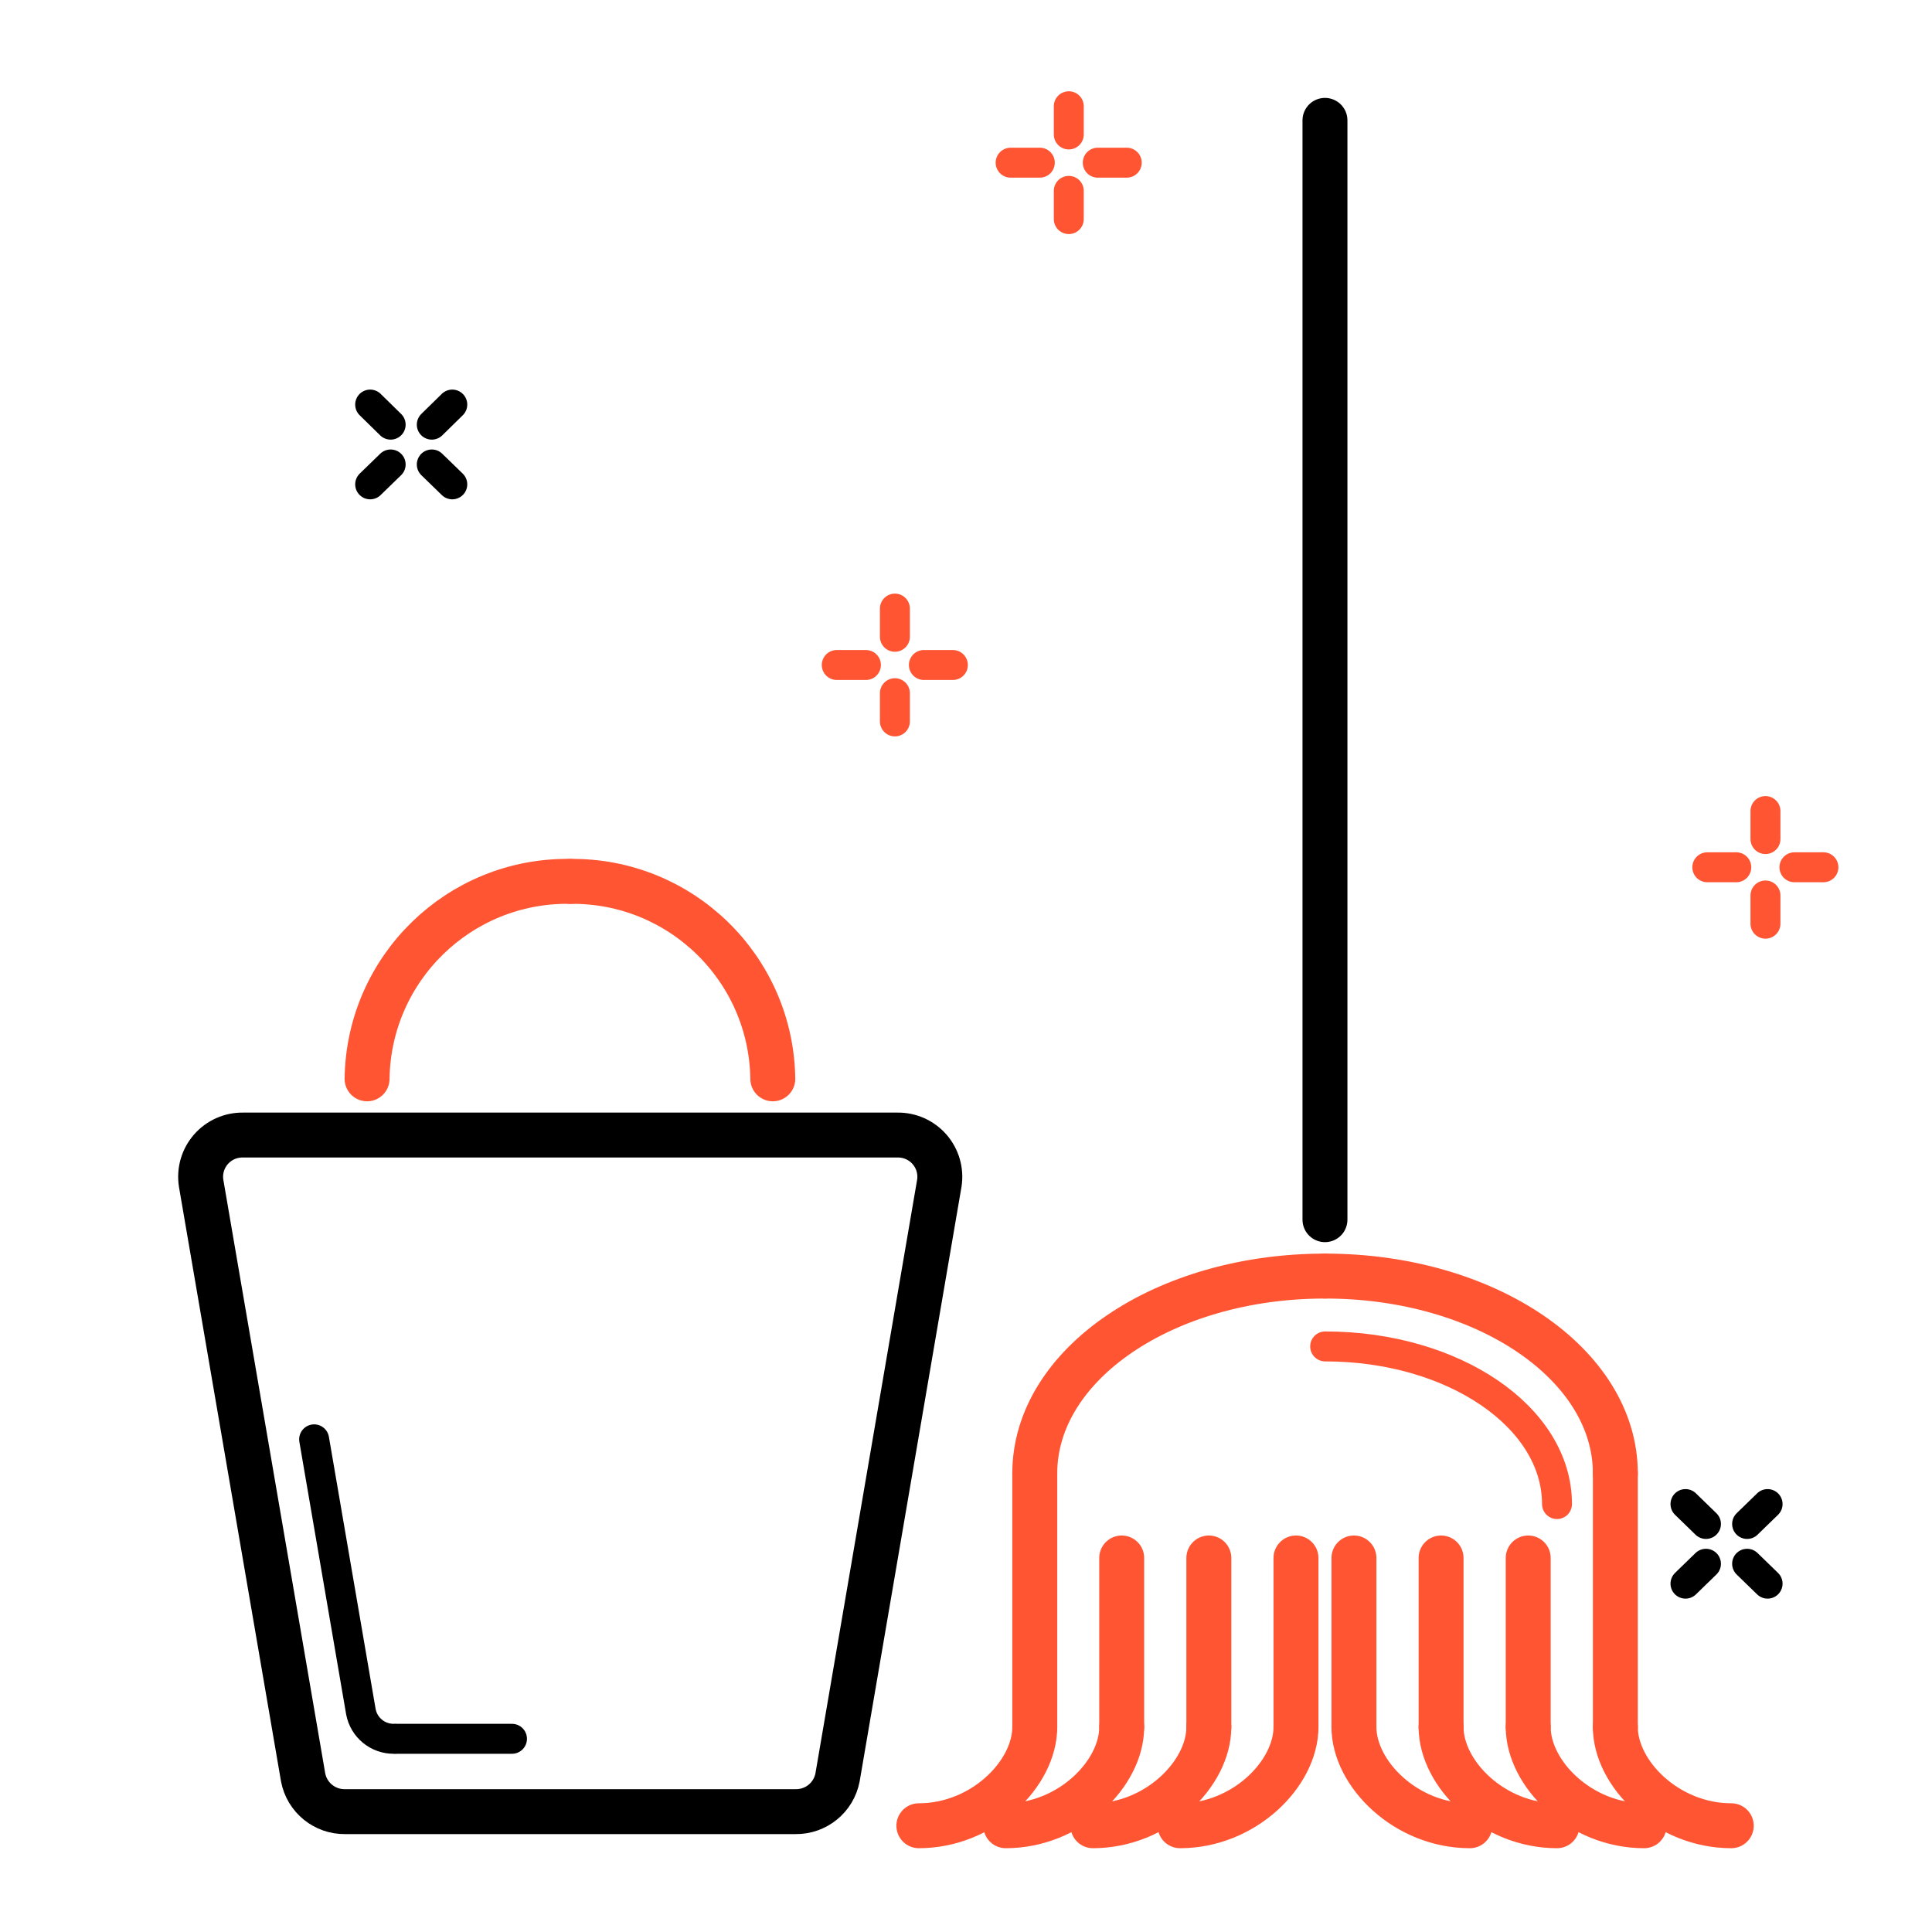
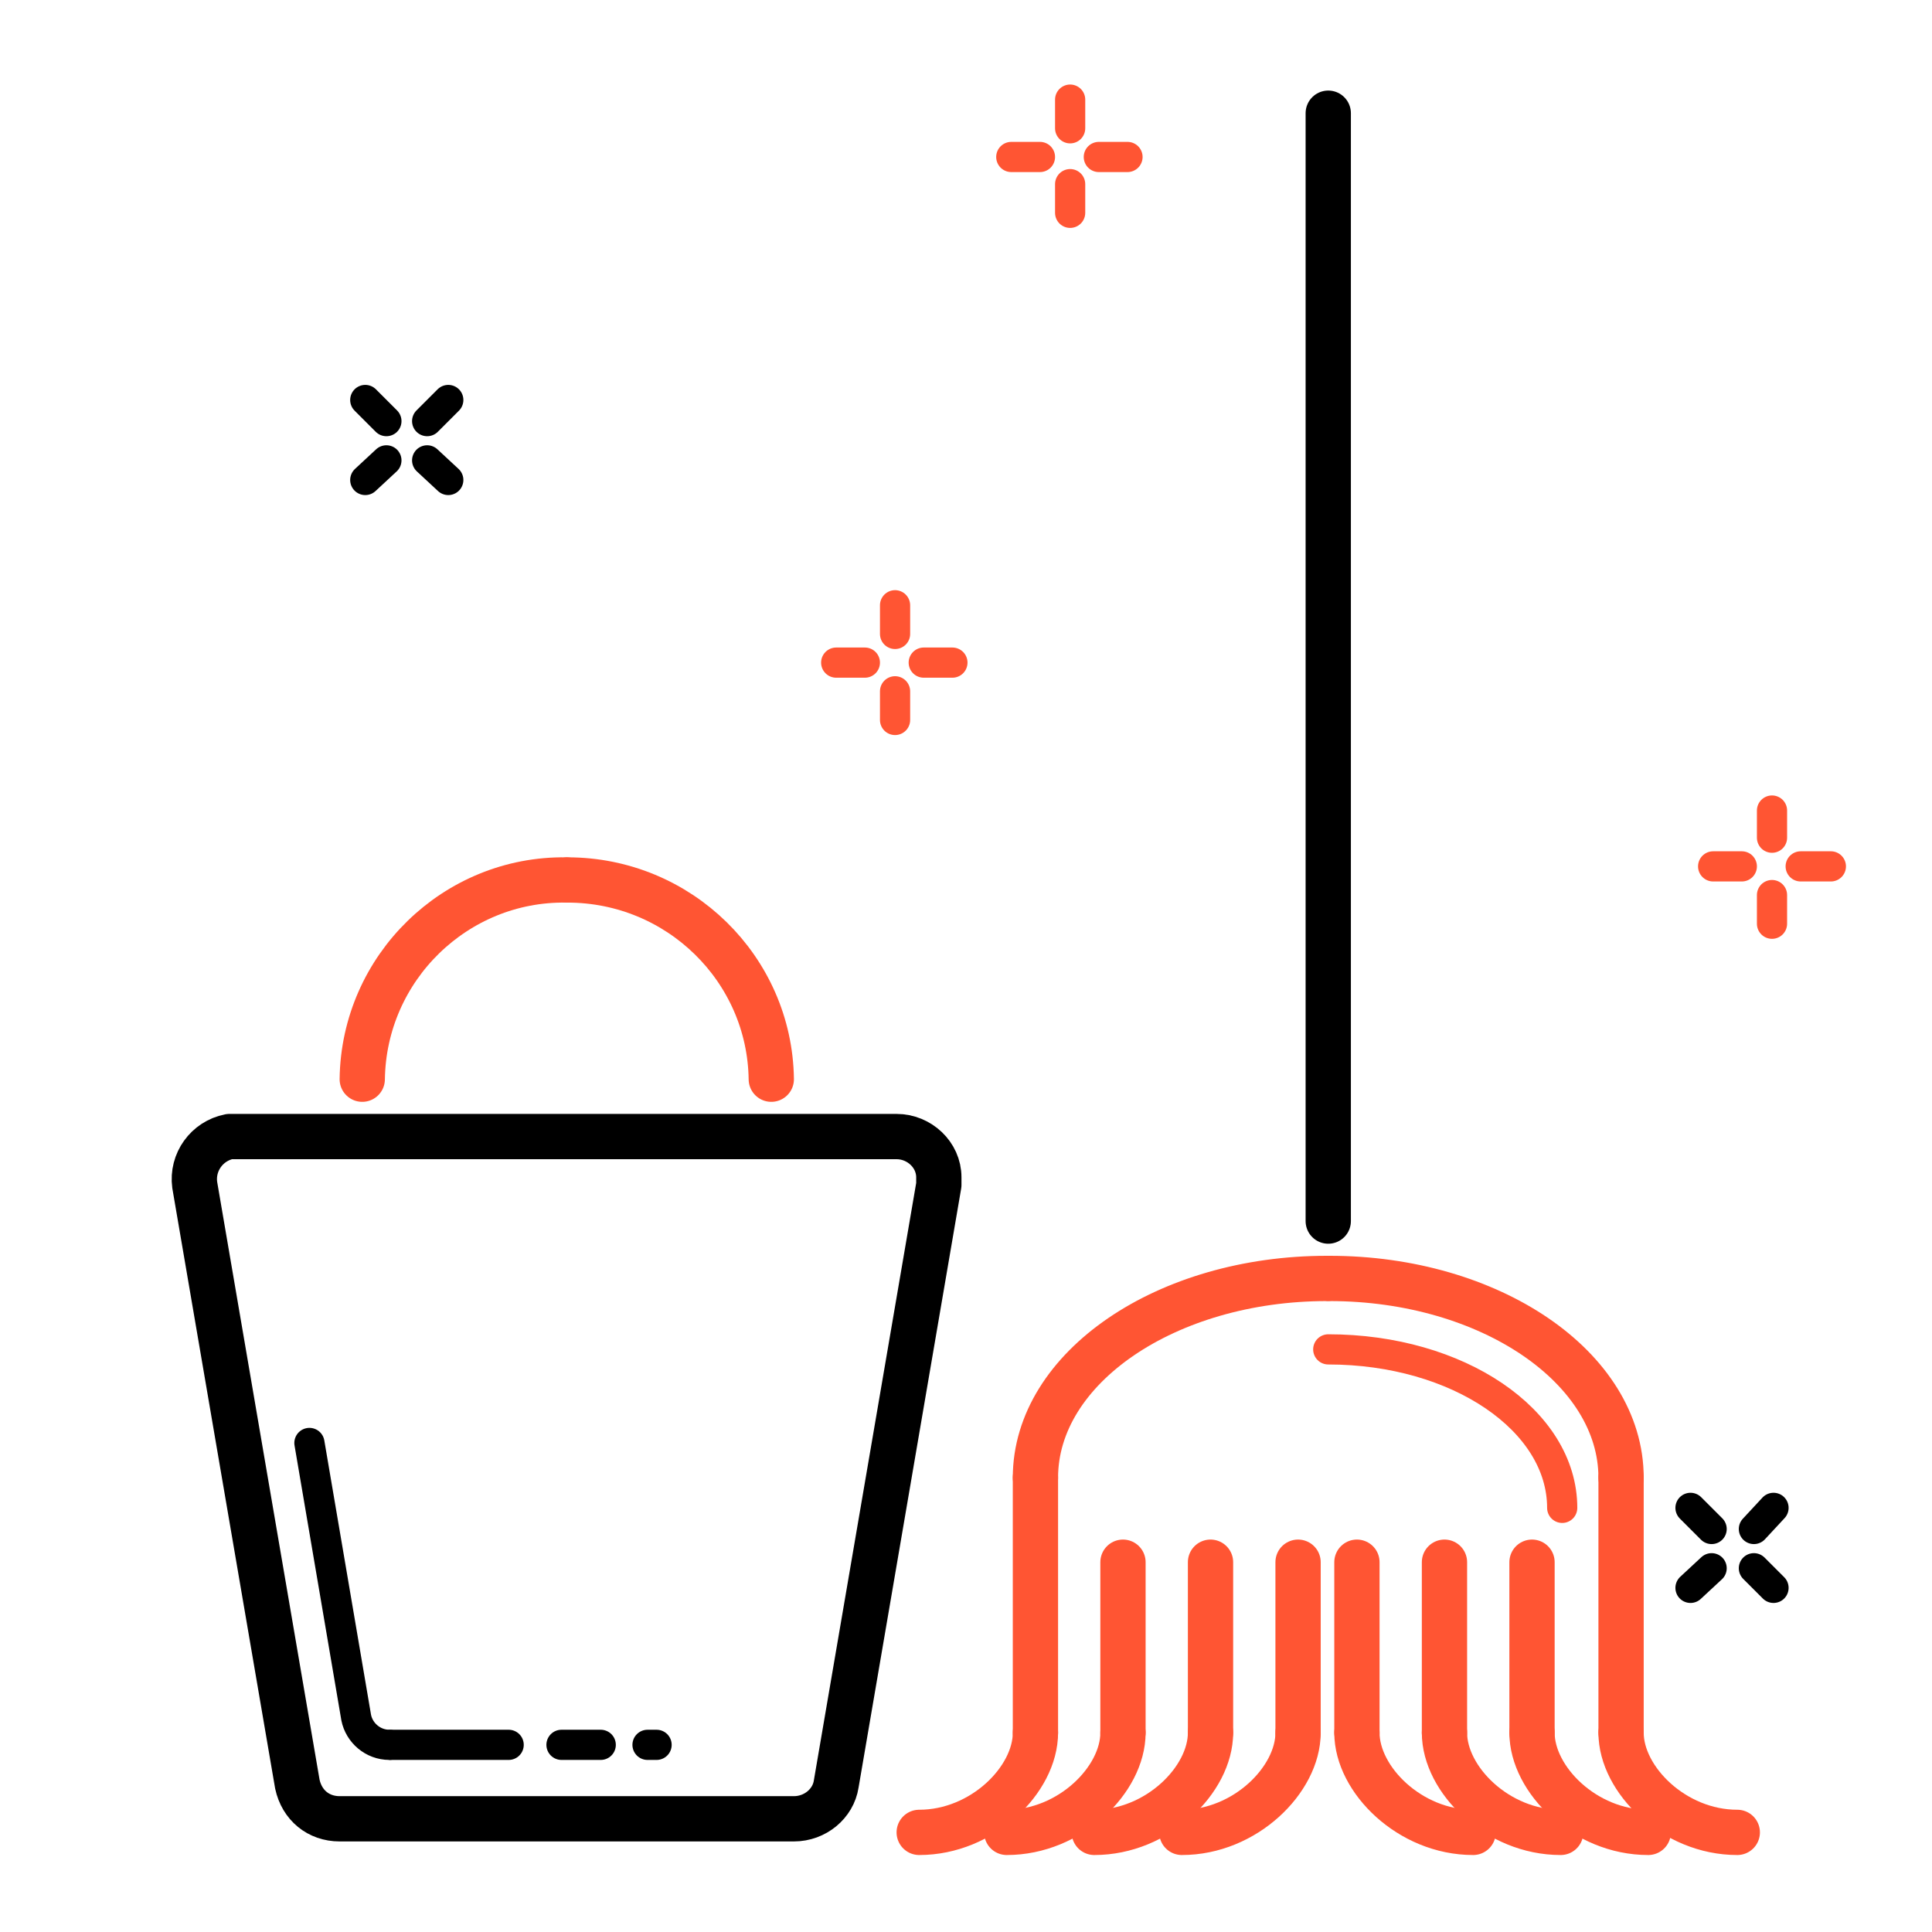
- <svg xmlns="http://www.w3.org/2000/svg" id="Слой_1" data-name="Слой 1" viewBox="0 0 129 129">
-   <defs>
-     <style>.cls-1,.cls-2,.cls-3,.cls-4,.cls-5,.cls-6,.cls-7{fill:none;}.cls-1,.cls-3,.cls-6{stroke:#000;}.cls-1,.cls-2,.cls-3,.cls-4,.cls-5,.cls-6{stroke-linecap:round;}.cls-1,.cls-2,.cls-3,.cls-4{stroke-linejoin:round;}.cls-1,.cls-2{stroke-width:3px;}.cls-2,.cls-4,.cls-5{stroke:#f53;}.cls-3,.cls-4,.cls-5,.cls-6{stroke-width:2px;}.cls-5,.cls-6{stroke-miterlimit:10;}</style>
-   </defs>
-   <path class="cls-1" d="M53.122,120.963H23.039a2.812,2.812,0,0,1-2.799-2.283L13.429,79a2.786,2.786,0,0,1,2.799-3.212H59.92a2.786,2.786,0,0,1,2.799,3.212L55.922,118.68A2.812,2.812,0,0,1,53.122,120.963Z" />
-   <path class="cls-2" d="M24.51,72.034A13.364,13.364,0,0,1,38.052,58.849l.029 0" />
-   <path class="cls-2" d="M51.6,72.034A13.364,13.364,0,0,0,38.081,58.85" />
-   <path class="cls-2" d="M69.092,98.375c0-7.288,8.669-13.171,19.35-13.171" />
-   <path class="cls-2" d="M107.857,98.375c0-7.288-8.669-13.171-19.35-13.171" />
-   <line class="cls-2" x1="69.092" y1="98.375" x2="69.092" y2="115.313" />
-   <line class="cls-2" x1="107.857" y1="98.375" x2="107.857" y2="115.313" />
-   <path class="cls-2" d="M69.092,115.313c0,3.122-3.47,6.592-7.74,6.592" />
-   <path class="cls-2" d="M107.857,115.313c0,3.122,3.47,6.592,7.74,6.592" />
-   <line class="cls-2" x1="102.039" y1="104.026" x2="102.039" y2="115.313" />
-   <path class="cls-2" d="M102.039,115.313c0,3.122,3.47,6.592,7.74,6.592" />
-   <line class="cls-2" x1="96.221" y1="104.026" x2="96.221" y2="115.313" />
-   <path class="cls-2" d="M96.221,115.313c0,3.122,3.47,6.592,7.74,6.592" />
-   <line class="cls-2" x1="90.403" y1="104.026" x2="90.403" y2="115.313" />
-   <path class="cls-2" d="M90.403,115.313c0,3.122,3.47,6.592,7.74,6.592" />
-   <line class="cls-2" x1="74.897" y1="104.026" x2="74.897" y2="115.313" />
-   <path class="cls-2" d="M74.897,115.313c0,3.122-3.47,6.592-7.74,6.592" />
-   <line class="cls-2" x1="80.715" y1="104.026" x2="80.715" y2="115.313" />
-   <path class="cls-2" d="M80.715,115.313c0,3.122-3.47,6.592-7.74,6.592" />
-   <line class="cls-2" x1="86.533" y1="104.026" x2="86.533" y2="115.313" />
-   <path class="cls-2" d="M86.533,115.313c0,3.122-3.47,6.592-7.74,6.592" />
-   <line class="cls-1" x1="88.468" y1="81.438" x2="88.468" y2="8.037" />
-   <path class="cls-3" d="M26.29,116.1a2.219,2.219,0,0,1-2.193-1.806L20.975,96.105" />
-   <line class="cls-3" x1="26.445" y1="116.1" x2="34.185" y2="116.1" />
-   <path class="cls-4" d="M103.961,100.427c0-5.818-6.927-10.526-15.48-10.526" />
-   <line class="cls-5" x1="117.88" y1="56.025" x2="117.88" y2="54.154" />
-   <line class="cls-5" x1="117.88" y1="61.675" x2="117.88" y2="59.791" />
-   <line class="cls-5" x1="121.75" y1="57.908" x2="119.815" y2="57.908" />
-   <line class="cls-5" x1="115.932" y1="57.908" x2="113.997" y2="57.908" />
-   <line class="cls-6" x1="28.831" y1="28.354" x2="30.199" y2="27.013" />
-   <line class="cls-6" x1="24.716" y1="32.34" x2="26.084" y2="31.012" />
-   <line class="cls-6" x1="30.199" y1="32.34" x2="28.831" y2="31.012" />
-   <line class="cls-6" x1="26.084" y1="28.354" x2="24.716" y2="27.013" />
-   <line class="cls-6" x1="116.655" y1="101.755" x2="118.022" y2="100.427" />
-   <line class="cls-6" x1="112.54" y1="105.741" x2="113.907" y2="104.413" />
-   <line class="cls-6" x1="118.022" y1="105.741" x2="116.655" y2="104.413" />
-   <line class="cls-6" x1="113.907" y1="101.755" x2="112.54" y2="100.427" />
-   <line class="cls-5" x1="71.363" y1="8.978" x2="71.363" y2="7.095" />
-   <line class="cls-5" x1="71.363" y1="14.629" x2="71.363" y2="12.745" />
-   <line class="cls-5" x1="75.233" y1="10.862" x2="73.298" y2="10.862" />
-   <line class="cls-5" x1="69.428" y1="10.862" x2="67.48" y2="10.862" />
-   <rect class="cls-7" width="129" height="129" />
-   <line class="cls-5" x1="59.753" y1="42.518" x2="59.753" y2="40.635" />
-   <line class="cls-5" x1="59.753" y1="48.169" x2="59.753" y2="46.285" />
-   <line class="cls-5" x1="63.623" y1="44.402" x2="61.688" y2="44.402" />
-   <line class="cls-5" x1="57.818" y1="44.402" x2="55.87" y2="44.402" />
+ <svg xmlns="http://www.w3.org/2000/svg" version="1.1" id="Слой_1" x="0px" y="0px" viewBox="0 0 128 128" style="enable-background:new 0 0 128 128;" xml:space="preserve">
+   <style type="text/css">
+ 	.st0{fill:none;stroke:#000000;stroke-width:3;stroke-linecap:round;stroke-linejoin:round;}
+ 	.st1{fill:none;stroke:#FF5533;stroke-width:3;stroke-linecap:round;stroke-linejoin:round;}
+ 	.st2{fill:none;stroke:#000000;stroke-width:2;stroke-linecap:round;stroke-linejoin:round;}
+ 	.st3{fill:none;stroke:#FF5533;stroke-width:2;stroke-linecap:round;stroke-linejoin:round;}
+ 	.st4{fill:none;stroke:#FF5533;stroke-width:2;stroke-linecap:round;stroke-miterlimit:10;}
+ 	.st5{fill:none;stroke:#000000;stroke-width:2;stroke-linecap:round;stroke-miterlimit:10;}
+ 	.st6{fill:none;}
+ 	.st7{fill:none;stroke:#000000;stroke-width:2;stroke-linecap:round;stroke-linejoin:round;stroke-miterlimit:10;}
+ </style>
+   <path class="st0" d="M52.6,120.5H22.5c-1.4,0-2.5-0.9-2.8-2.3l-6.8-39.7c-0.2-1.5,0.8-2.9,2.3-3.2c0.2,0,0.3,0,0.5,0h43.7  c1.5,0,2.8,1.2,2.8,2.7c0,0.2,0,0.3,0,0.5l-6.8,39.7C55.2,119.5,54,120.5,52.6,120.5z" />
+   <path class="st1" d="M24,71.5c0.1-7.4,6.2-13.3,13.5-13.2l0,0" />
+   <path class="st1" d="M51.1,71.5C51,64.2,45,58.3,37.6,58.3" />
+   <path class="st1" d="M68.6,97.9c0-7.3,8.7-13.2,19.3-13.2" />
+   <path class="st1" d="M107.4,97.9c0-7.3-8.7-13.2-19.3-13.2" />
+   <line class="st1" x1="68.6" y1="97.9" x2="68.6" y2="114.8" />
+   <line class="st1" x1="107.4" y1="97.9" x2="107.4" y2="114.8" />
+   <path class="st1" d="M68.6,114.8c0,3.1-3.5,6.6-7.7,6.6" />
+   <path class="st1" d="M107.4,114.8c0,3.1,3.5,6.6,7.7,6.6" />
+   <line class="st1" x1="101.5" y1="103.5" x2="101.5" y2="114.8" />
+   <path class="st1" d="M101.5,114.8c0,3.1,3.5,6.6,7.7,6.6" />
+   <line class="st1" x1="95.7" y1="103.5" x2="95.7" y2="114.8" />
+   <path class="st1" d="M95.7,114.8c0,3.1,3.5,6.6,7.7,6.6" />
+   <line class="st1" x1="89.9" y1="103.5" x2="89.9" y2="114.8" />
+   <path class="st1" d="M89.9,114.8c0,3.1,3.5,6.6,7.7,6.6" />
+   <line class="st1" x1="74.4" y1="103.5" x2="74.4" y2="114.8" />
+   <path class="st1" d="M74.4,114.8c0,3.1-3.5,6.6-7.7,6.6" />
+   <line class="st1" x1="80.2" y1="103.5" x2="80.2" y2="114.8" />
+   <path class="st1" d="M80.2,114.8c0,3.1-3.5,6.6-7.7,6.6" />
+   <line class="st1" x1="86" y1="103.5" x2="86" y2="114.8" />
+   <path class="st1" d="M86,114.8c0,3.1-3.5,6.6-7.7,6.6" />
+   <line class="st0" x1="88" y1="80.9" x2="88" y2="7.5" />
+   <path class="st2" d="M25.8,115.6c-1.1,0-2-0.8-2.2-1.8l-3.1-18.2" />
+   <line class="st2" x1="25.9" y1="115.6" x2="33.7" y2="115.6" />
+   <path class="st3" d="M103.5,99.9c0-5.8-6.9-10.5-15.5-10.5" />
+   <line class="st4" x1="117.4" y1="55.5" x2="117.4" y2="53.7" />
+   <line class="st4" x1="117.4" y1="61.2" x2="117.4" y2="59.3" />
+   <line class="st4" x1="121.3" y1="57.4" x2="119.3" y2="57.4" />
+   <line class="st4" x1="115.4" y1="57.4" x2="113.5" y2="57.4" />
+   <line class="st5" x1="28.3" y1="27.9" x2="29.7" y2="26.5" />
+   <line class="st5" x1="24.2" y1="31.8" x2="25.6" y2="30.5" />
+   <line class="st5" x1="29.7" y1="31.8" x2="28.3" y2="30.5" />
+   <line class="st5" x1="25.6" y1="27.9" x2="24.2" y2="26.5" />
+   <line class="st5" x1="116.2" y1="101.3" x2="117.5" y2="99.9" />
+   <line class="st5" x1="112" y1="105.2" x2="113.4" y2="103.9" />
+   <line class="st5" x1="117.5" y1="105.2" x2="116.2" y2="103.9" />
+   <line class="st5" x1="113.4" y1="101.3" x2="112" y2="99.9" />
+   <line class="st4" x1="70.9" y1="8.5" x2="70.9" y2="6.6" />
+   <line class="st4" x1="70.9" y1="14.1" x2="70.9" y2="12.2" />
+   <line class="st4" x1="74.7" y1="10.4" x2="72.8" y2="10.4" />
+   <line class="st4" x1="68.9" y1="10.4" x2="67" y2="10.4" />
+   <rect class="st6" width="128" height="128" />
+   <line class="st4" x1="59.3" y1="42" x2="59.3" y2="40.1" />
+   <line class="st4" x1="59.3" y1="47.7" x2="59.3" y2="45.8" />
+   <line class="st4" x1="63.1" y1="43.9" x2="61.2" y2="43.9" />
+   <line class="st4" x1="57.3" y1="43.9" x2="55.4" y2="43.9" />
+   <line class="st7" x1="37.2" y1="115.6" x2="39.8" y2="115.6" />
+   <line class="st7" x1="42.9" y1="115.6" x2="43.5" y2="115.6" />
</svg>
